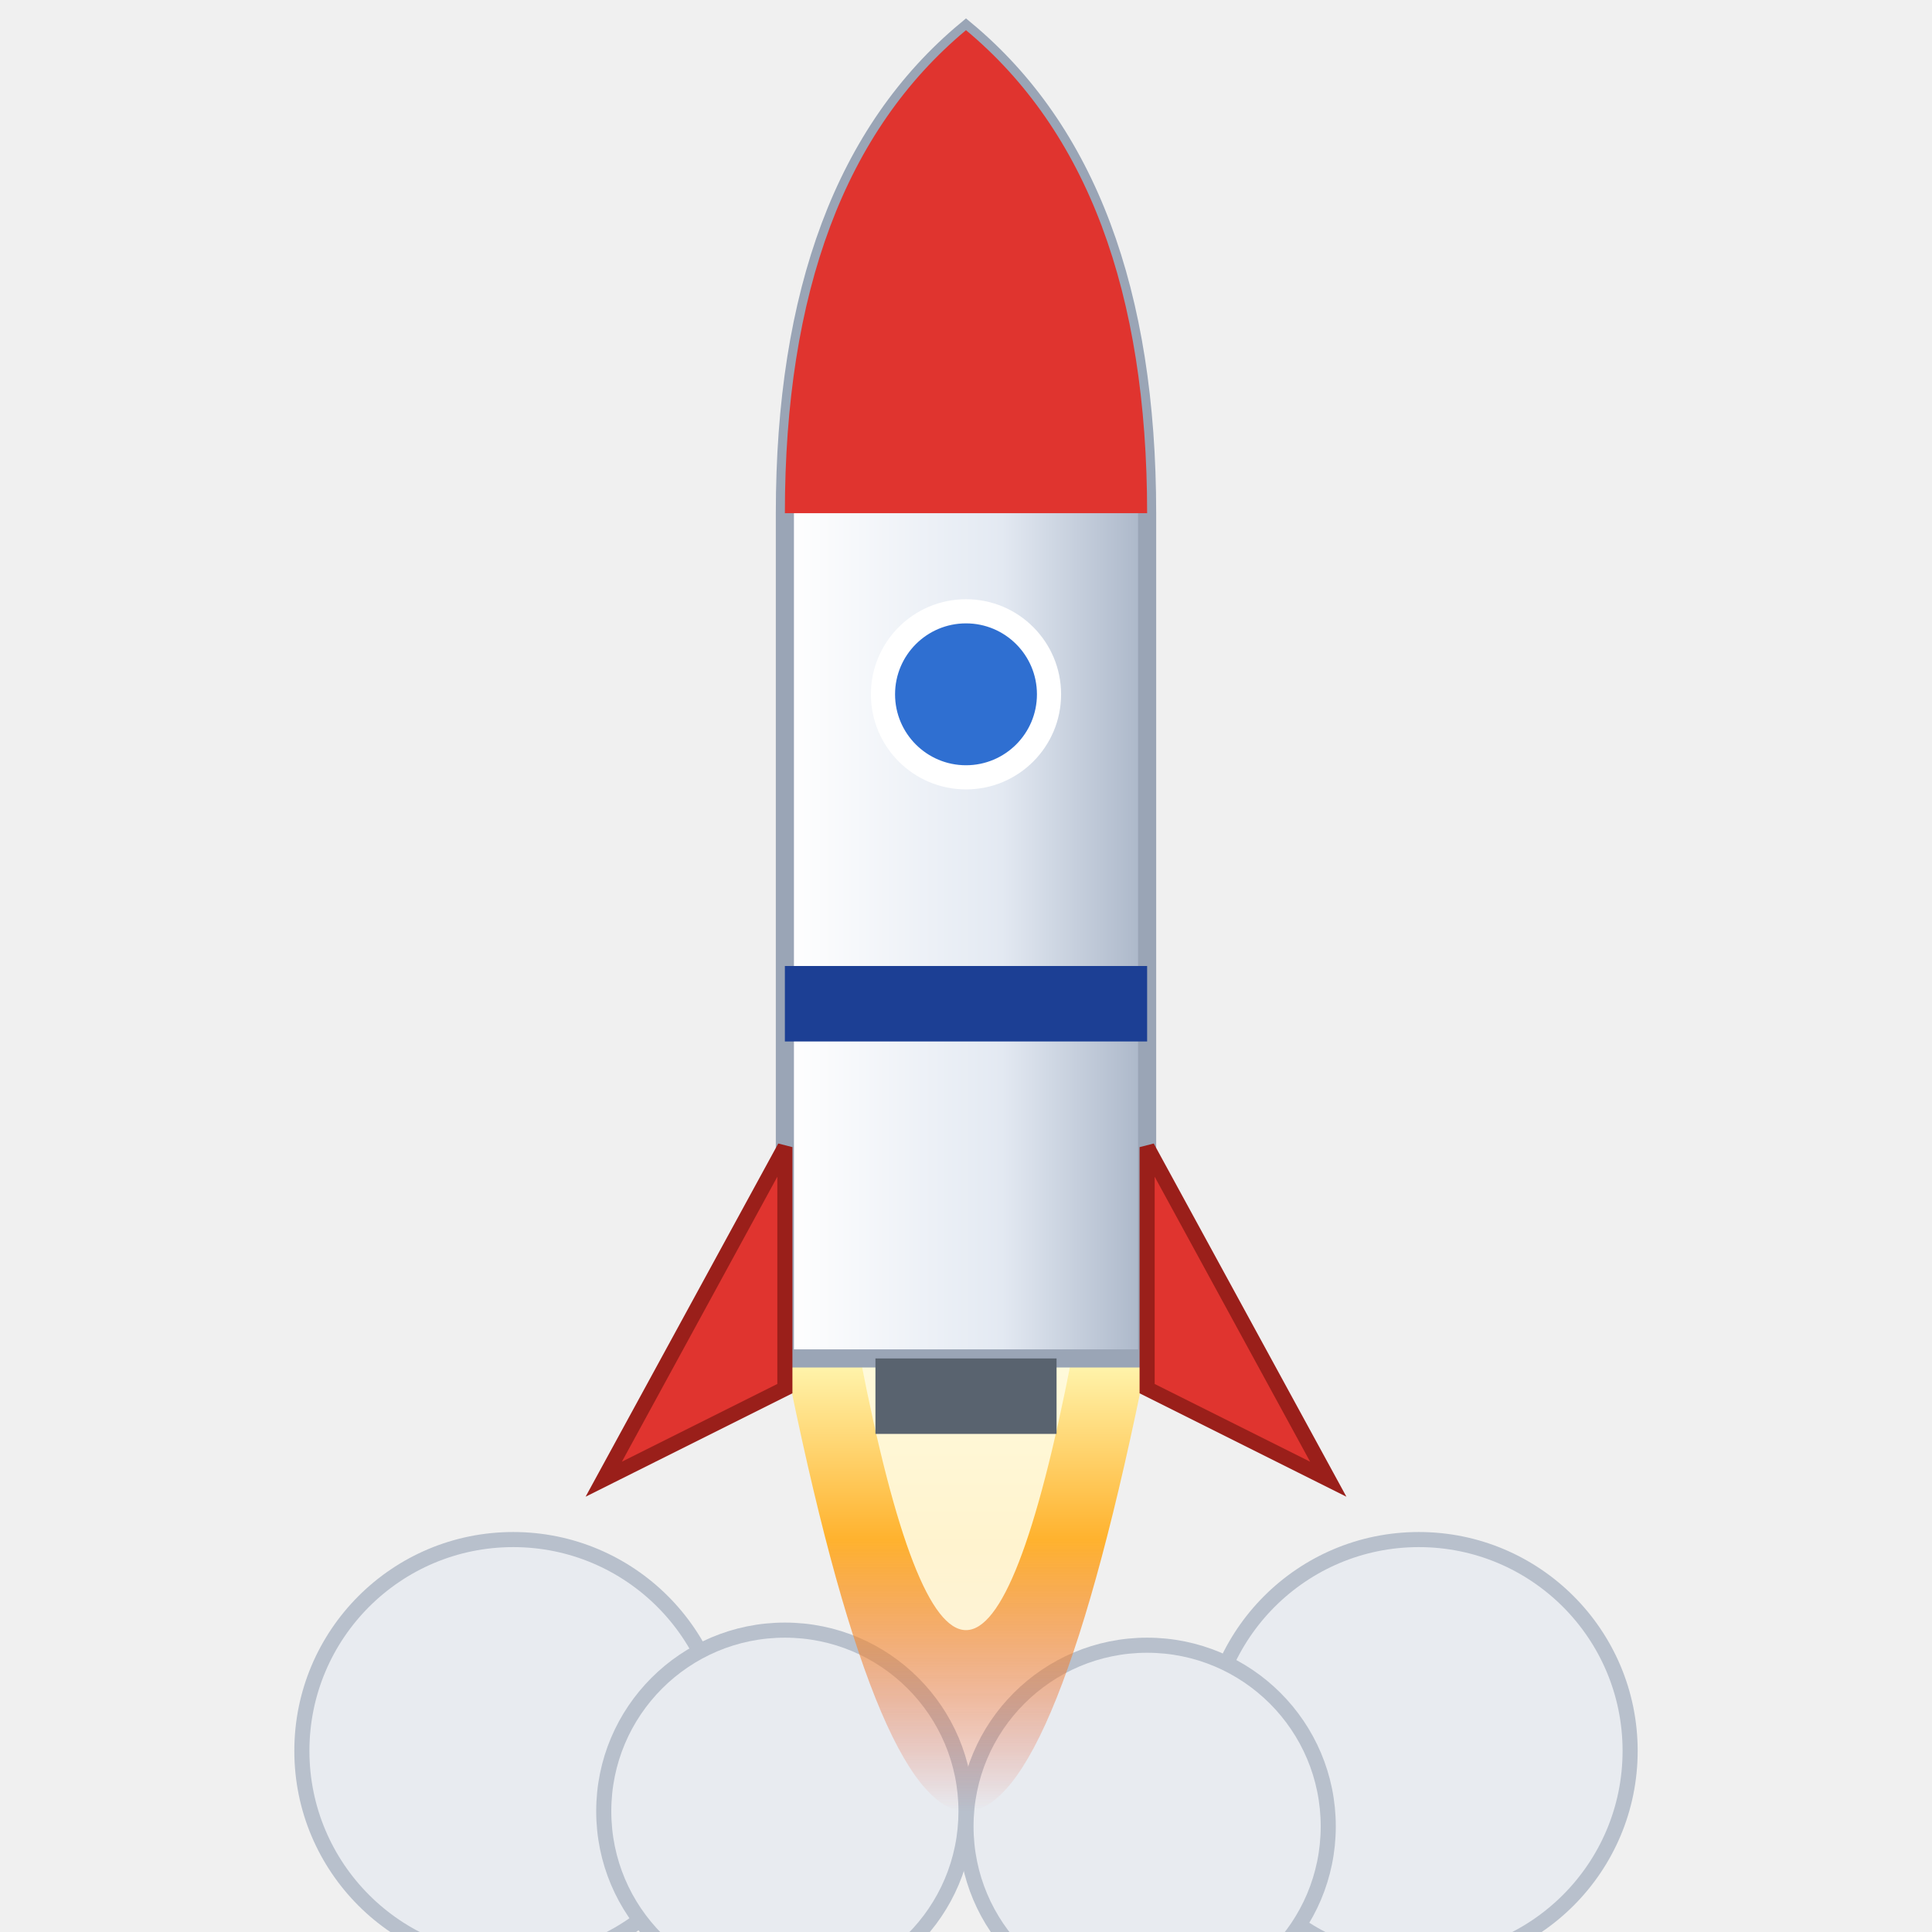
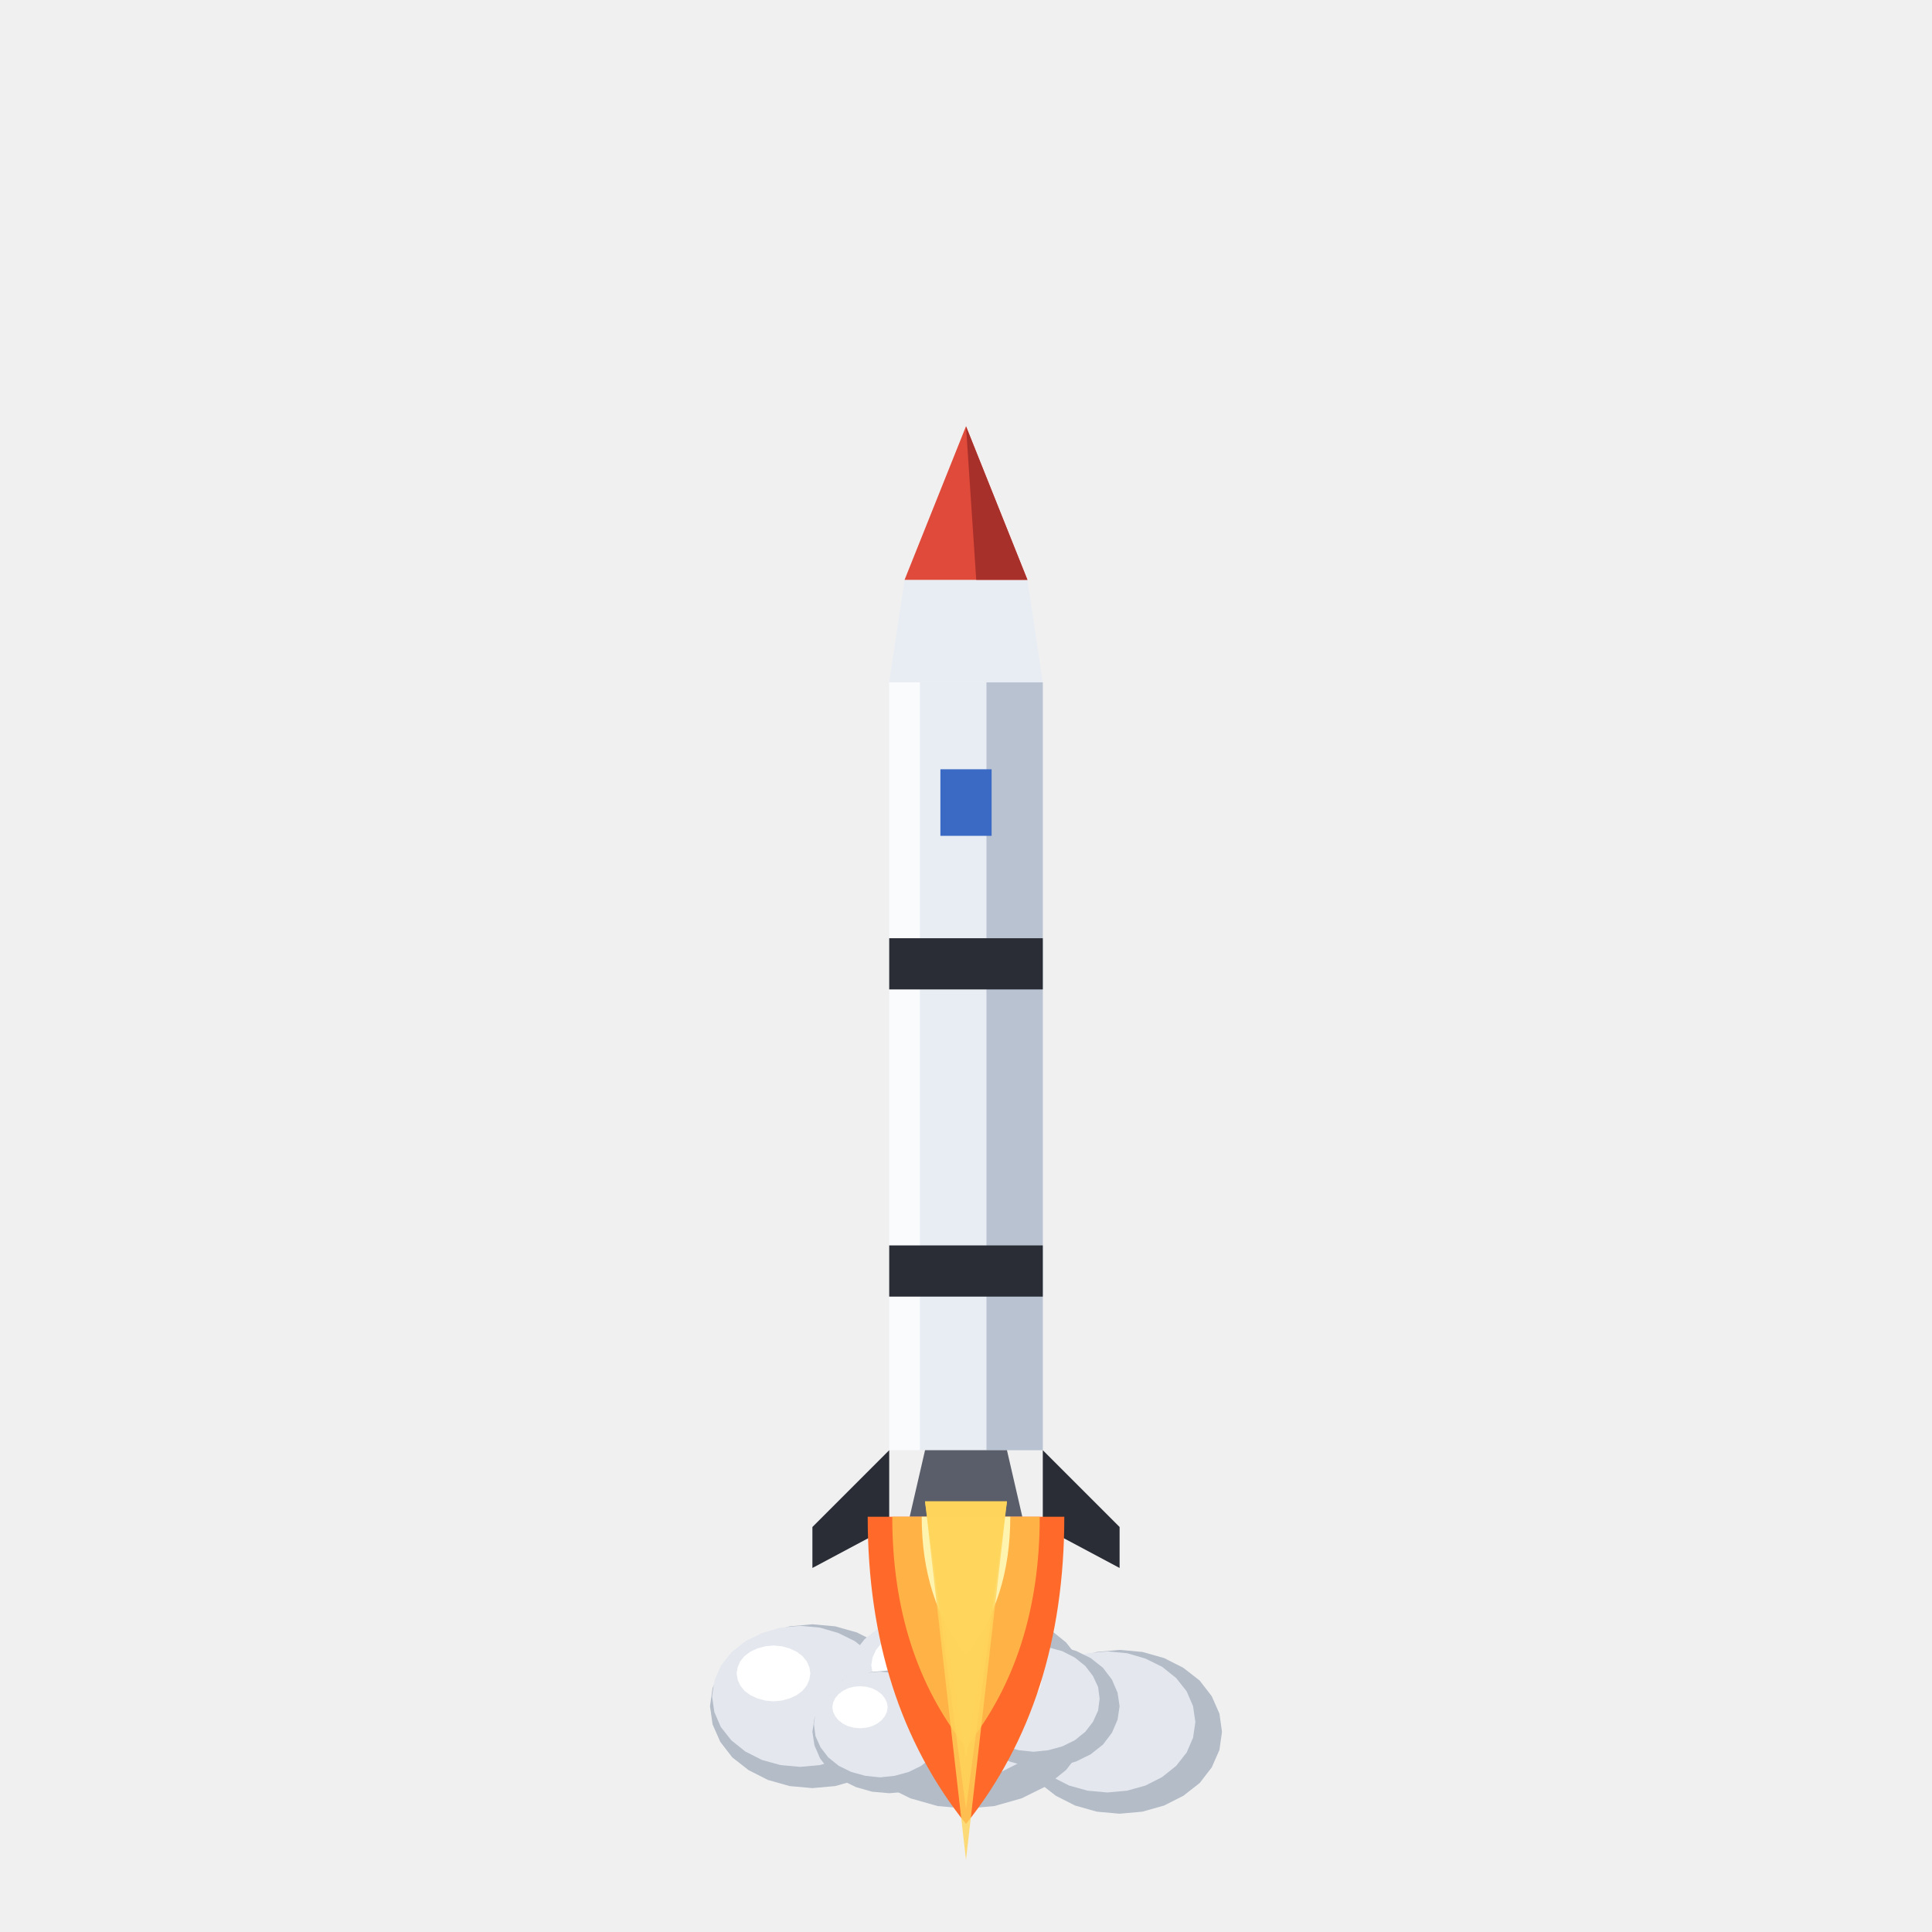
- <svg xmlns="http://www.w3.org/2000/svg" viewBox="0 0 128 128">
-   <defs>
-     <linearGradient id="rk" x1="0" x2="1">
-       <stop offset="0" stop-color="#ffffff" />
-       <stop offset=".6" stop-color="#e3e9f2" />
-       <stop offset="1" stop-color="#aab6c8" />
-     </linearGradient>
-     <linearGradient id="fl" x1="0" y1="0" x2="0" y2="1">
-       <stop offset="0" stop-color="#fff6b0" />
-       <stop offset=".4" stop-color="#ffb22e" />
-       <stop offset="1" stop-color="#e2402c" stop-opacity="0" />
-     </linearGradient>
-   </defs>
-   <g fill="#e8ebf0" stroke="#b8c0cc" stroke-width="1">
-     <circle cx="34" cy="116" r="14" />
-     <circle cx="52" cy="120" r="12" />
-     <circle cx="94" cy="116" r="14" />
-     <circle cx="76" cy="121" r="12" />
+ <svg xmlns="http://www.w3.org/2000/svg" viewBox="0 0 80 80">
+   <g transform="translate(40 68.53) scale(1.06)">
+     <path d="M-2 2L-2.1 2.71L-2.4 3.39L-2.87 4L-3.51 4.5L-4.26 4.88L-5.11 5.12L-6 5.2L-6.89 5.12L-7.74 4.88L-8.49 4.5L-9.13 4L-9.6 3.39L-9.9 2.71L-10 2L-9.9 1.29L-9.6 0.61L-9.13 0L-8.49 -0.5L-7.74 -0.88L-6.89 -1.12L-6 -1.2L-5.11 -1.12L-4.26 -0.88L-3.51 -0.5L-2.87 0L-2.4 0.61L-2.1 1.29Z" fill="#b4bcc8" />
+     <path d="M-3.04 1.62L-3.13 2.23L-3.38 2.81L-3.79 3.33L-4.34 3.77L-4.99 4.1L-5.71 4.3L-6.48 4.37L-7.25 4.3L-7.97 4.1L-8.62 3.77L-9.17 3.33L-9.58 2.81L-9.83 2.23L-9.92 1.62L-9.83 1L-9.58 0.42L-9.17 -0.1L-8.62 -0.54L-7.97 -0.86L-7.25 -1.07L-6.48 -1.14L-5.71 -1.07L-4.99 -0.86L-4.34 -0.54L-3.79 -0.1L-3.38 0.42L-3.13 1Z" fill="#e4e8ee" />
+     <path d="M-6.08 0.72L-6.12 0.96L-6.22 1.19L-6.39 1.4L-6.62 1.57L-6.9 1.7L-7.2 1.78L-7.52 1.81L-7.84 1.78L-8.14 1.7L-8.42 1.57L-8.65 1.4L-8.82 1.19L-8.92 0.96L-8.96 0.72L-8.92 0.48L-8.82 0.25L-8.65 0.04L-8.42 -0.13L-8.14 -0.26L-7.84 -0.34L-7.52 -0.37L-7.2 -0.34L-6.9 -0.26L-6.62 -0.13L-6.39 0.04L-6.22 0.25L-6.12 0.48Z" fill="#ffffff" />
+     <path d="M10 3L9.9 3.71L9.6 4.39L9.13 5L8.49 5.5L7.74 5.88L6.89 6.12L6 6.2L5.11 6.12L4.26 5.88L3.51 5.5L2.87 5L2.4 4.39L2.1 3.71L2 3L2.1 2.29L2.4 1.61L2.87 1L3.51 0.5L4.26 0.12L5.11 -0.12L6 -0.2L6.89 -0.12L7.74 0.12L8.49 0.5L9.13 1L9.6 1.61L9.9 2.29Z" fill="#b4bcc8" />
+     <path d="M8.96 2.62L8.87 3.23L8.62 3.81L8.21 4.33L7.66 4.77L7.01 5.1L6.29 5.3L5.52 5.37L4.75 5.3L4.03 5.1L3.38 4.77L2.83 4.33L2.42 3.81L2.17 3.23L2.08 2.62L2.17 2L2.42 1.42L2.83 0.9L3.38 0.46L4.03 0.14L4.75 -0.07L5.52 -0.14L6.29 -0.07L7.01 0.14L7.66 0.46L8.21 0.9L8.62 1.42L8.87 2Z" fill="#e4e8ee" />
+     <path d="M5.92 1.72L5.88 1.96L5.78 2.19L5.61 2.4L5.38 2.57L5.1 2.7L4.8 2.78L4.48 2.81L4.16 2.78L3.86 2.7L3.58 2.57L3.35 2.4L3.18 2.19L3.08 1.96L3.04 1.72L3.08 1.48L3.18 1.25L3.35 1.04L3.58 0.87L3.86 0.74L4.16 0.66L4.48 0.63L4.8 0.66L5.1 0.74L5.38 0.87L5.61 1.04L5.78 1.25L5.88 1.48Z" fill="#ffffff" />
+     <path d="M5 2L4.87 2.89L4.5 3.74L3.91 4.49L3.12 5.13L2.17 5.6L1.11 5.9L0 6L-1.11 5.9L-2.17 5.6L-3.12 5.13L-3.91 4.49L-4.5 3.74L-4.87 2.89L-5 2L-4.87 1.11L-4.5 0.26L-3.91 -0.49L-3.12 -1.13L-2.17 -1.6L-1.11 -1.9L-0 -2L1.11 -1.9L2.17 -1.6L3.12 -1.13L3.91 -0.49L4.5 0.26L4.87 1.11Z" fill="#b4bcc8" />
+     <path d="M3.7 1.52L3.59 2.29L3.27 3.01L2.76 3.66L2.08 4.21L1.27 4.62L0.36 4.87L-0.6 4.96L-1.56 4.87L-2.47 4.62L-3.28 4.21L-3.96 3.66L-4.47 3.01L-4.79 2.29L-4.9 1.52L-4.79 0.75L-4.47 0.03L-3.96 -0.62L-3.28 -1.17L-2.47 -1.58L-1.56 -1.83L-0.6 -1.92L0.36 -1.83L1.27 -1.58L2.08 -1.17L2.76 -0.62L3.27 0.03L3.59 0.75Z" fill="#e4e8ee" />
+     <path d="M-0.1 0.4L-0.15 0.7L-0.28 0.99L-0.49 1.25L-0.78 1.46L-1.12 1.63L-1.5 1.73L-1.9 1.76L-2.3 1.73L-2.68 1.63L-3.02 1.46L-3.31 1.25L-3.52 0.99L-3.65 0.7L-3.7 0.4L-3.65 0.1L-3.52 -0.19L-3.31 -0.45L-3.02 -0.66L-2.68 -0.83L-2.3 -0.93L-1.9 -0.96L-1.5 -0.93L-1.12 -0.83L-0.78 -0.66L-0.49 -0.45L-0.28 -0.19L-0.15 0.1Z" fill="#ffffff" />
+     <path d="M0 3L-0.08 3.53L-0.3 4.04L-0.65 4.5L-1.13 4.88L-1.7 5.16L-2.33 5.34L-3 5.4L-3.67 5.34L-4.3 5.16L-4.87 4.88L-5.35 4.5L-5.7 4.04L-5.92 3.53L-6 3L-5.92 2.47L-5.7 1.96L-5.35 1.5L-4.87 1.12L-4.3 0.84L-3.67 0.66L-3 0.6L-2.33 0.66L-1.7 0.84L-1.13 1.12L-0.65 1.5L-0.3 1.96L-0.08 2.47Z" fill="#b4bcc8" />
+     <path d="M-0.78 2.71L-0.84 3.17L-1.04 3.61L-1.34 4L-1.75 4.33L-2.24 4.57L-2.79 4.72L-3.36 4.78L-3.93 4.72L-4.48 4.57L-4.97 4.33L-5.38 4L-5.68 3.61L-5.88 3.17L-5.94 2.71L-5.88 2.25L-5.68 1.82L-5.38 1.43L-4.97 1.1L-4.48 0.85L-3.93 0.7L-3.36 0.65L-2.79 0.7L-2.24 0.85L-1.75 1.1L-1.34 1.43L-1.04 1.82L-0.84 2.25Z" fill="#e4e8ee" />
+     <path d="M-3.06 2.04L-3.09 2.22L-3.17 2.39L-3.3 2.55L-3.47 2.68L-3.67 2.78L-3.9 2.84L-4.14 2.86L-4.38 2.84L-4.61 2.78L-4.81 2.68L-4.98 2.55L-5.11 2.39L-5.19 2.22L-5.22 2.04L-5.19 1.86L-5.11 1.69L-4.98 1.53L-4.81 1.4L-4.61 1.3L-4.38 1.24L-4.14 1.22L-3.9 1.24L-3.67 1.3L-3.47 1.4L-3.3 1.53L-3.17 1.69L-3.09 1.86Z" fill="#ffffff" />
+     <path d="M6 2L5.92 2.53L5.7 3.04L5.35 3.5L4.87 3.88L4.3 4.16L3.67 4.34L3 4.4L2.33 4.34L1.7 4.16L1.13 3.88L0.65 3.5L0.3 3.04L0.08 2.53L0 2L0.08 1.47L0.3 0.96L0.65 0.5L1.13 0.12L1.7 -0.16L2.33 -0.34L3 -0.4L3.67 -0.34L4.3 -0.16L4.87 0.12L5.35 0.5L5.7 0.96L5.92 1.47Z" fill="#b4bcc8" />
+     <path d="M5.22 1.71L5.16 2.17L4.96 2.61L4.66 3L4.25 3.33L3.76 3.57L3.21 3.72L2.64 3.78L2.07 3.72L1.52 3.57L1.03 3.33L0.62 3L0.32 2.61L0.12 2.17L0.06 1.71L0.12 1.25L0.32 0.82L0.62 0.43L1.03 0.1L1.52 -0.15L2.07 -0.3L2.64 -0.35L3.21 -0.3L3.76 -0.15L4.25 0.1L4.66 0.43L4.96 0.82L5.16 1.25Z" fill="#e4e8ee" />
+     <path d="M2.94 1.04L2.91 1.22L2.83 1.39L2.7 1.55L2.53 1.68L2.33 1.78L2.1 1.84L1.86 1.86L1.62 1.84L1.39 1.78L1.19 1.68L1.02 1.55L0.89 1.39L0.81 1.22L0.78 1.04L0.81 0.86L0.89 0.69L1.02 0.53L1.19 0.4L1.39 0.3L1.62 0.24L1.86 0.22L2.1 0.24L2.33 0.3L2.53 0.4L2.7 0.53L2.83 0.69L2.91 0.86Z" fill="#ffffff" />
+     <g>
+       <animateTransform attributeName="transform" type="translate" values="0 0;0 .4;0 0" dur=".1s" repeatCount="indefinite" />
+       <path d="M-3 -8L3 -8L3 -38L-3 -38Z" fill="#e8edf4" />
+       <path d="M0.8 -8L3 -8L3 -38L0.8 -38Z" fill="#b8c2d0" />
+       <path d="M-3 -8L-1.8 -8L-1.8 -38L-3 -38Z" fill="#ffffff" opacity="0.8" />
+       <path d="M-3 -14L3 -14L3 -16L-3 -16Z" fill="#2a2d36" />
+       <path d="M-3 -26L3 -26L3 -28L-3 -28Z" fill="#2a2d36" />
+       <path d="M-3 -38L3 -38L2.4 -42L-2.4 -42Z" fill="#e8edf4" />
+       <path d="M-2.4 -42L2.4 -42L0 -48Z" fill="#e04a3a" />
+       <path d="M0.4 -42L2.4 -42L0 -48Z" fill="#a8302a" />
+       <path d="M-3 -8L-6 -5L-6 -3.4L-3 -5Z" fill="#2a2d36" />
+       <path d="M3 -8L6 -5L6 -3.4L3 -5Z" fill="#2a2d36" />
+       <path d="M-1.6 -8L1.6 -8L2.2 -5.4L-2.2 -5.4Z" fill="#5a5e6a" />
+       <path d="M-1 -32L1 -32L1 -34.6L-1 -34.6Z" fill="#3a6ac4" />
+       <g transform="translate(0 -10.8) scale(1 -1)">
+         <g transform="translate(0.00 -5.40)">
+           <path d="M-3.84 0Q-3.84 -7.20 0 -12.00Q3.84 -7.20 3.84 0Z" fill="#ff6a2a">
+             <animateTransform attributeName="transform" type="scale" values="1 1;1.1 1.25;.95 .9;1 1" dur="0.18s" begin="0s" repeatCount="indefinite" />
+           </path>
+         </g>
+         <g transform="translate(0.00 -5.40)">
+           <path d="M-2.88 0Q-2.88 -5.40 0 -9.00Q2.88 -5.40 2.88 0Z" fill="#ffb347">
+             <animateTransform attributeName="transform" type="scale" values="1 1;1.1 1.25;.95 .9;1 1" dur="0.33s" begin="0s" repeatCount="indefinite" />
+           </path>
+         </g>
+         <g transform="translate(0.00 -5.40)">
+           <path d="M-1.73 0Q-1.73 -3.24 0 -5.40Q1.73 -3.24 1.73 0Z" fill="#fff3b0">
+             <animateTransform attributeName="transform" type="scale" values="1 1;1.1 1.25;.95 .9;1 1" dur="0.48s" begin="0s" repeatCount="indefinite" />
+           </path>
+         </g>
+       </g>
+     </g>
+     <path d="M-1.6 -6L1.6 -6L0 4Z" fill="#ffd45a" opacity=".8">
+       <animate attributeName="opacity" values=".9;.4;.9" dur="0.15s" repeatCount="indefinite" />
+     </path>
+     <path d="M-1.6 -6L1.6 -6L0 6Z" fill="#ffd45a" opacity=".8">
+       <animate attributeName="opacity" values=".9;.4;.9" dur="0.20s" repeatCount="indefinite" />
+     </path>
+     <path d="M-1.6 -6L1.6 -6L0 8Z" fill="#ffd45a" opacity=".8">
+       <animate attributeName="opacity" values=".9;.4;.9" dur="0.25s" repeatCount="indefinite" />
+     </path>
  </g>
-   <path d="M52 90 Q64 150 76 90Z" fill="url(#fl)">
-     <animate attributeName="d" values="M52 90 Q64 150 76 90Z;M53 90 Q64 138 75 90Z;M52 90 Q64 150 76 90Z" dur=".22s" repeatCount="indefinite" />
-   </path>
-   <path d="M57 90 Q64 126 71 90Z" fill="#fffbe0" opacity=".9" />
-   <path d="M52 90 V34 Q52 12 64 2 Q76 12 76 34 V90Z" fill="url(#rk)" stroke="#9aa5b6" stroke-width="1.2" />
-   <path d="M52 34 Q52 12 64 2 Q76 12 76 34Z" fill="#e0342f" />
-   <circle cx="64" cy="46" r="5.5" fill="#2f6fd1" stroke="#fff" stroke-width="1.6" />
-   <rect x="52" y="64" width="24" height="5" fill="#1c3f94" />
-   <path d="M52 76 L40 98 L52 92Z M76 76 L88 98 L76 92Z" fill="#e0342f" stroke="#9a1f1a" stroke-width="1" />
-   <rect x="58" y="90" width="12" height="5" fill="#59636f" />
</svg>
